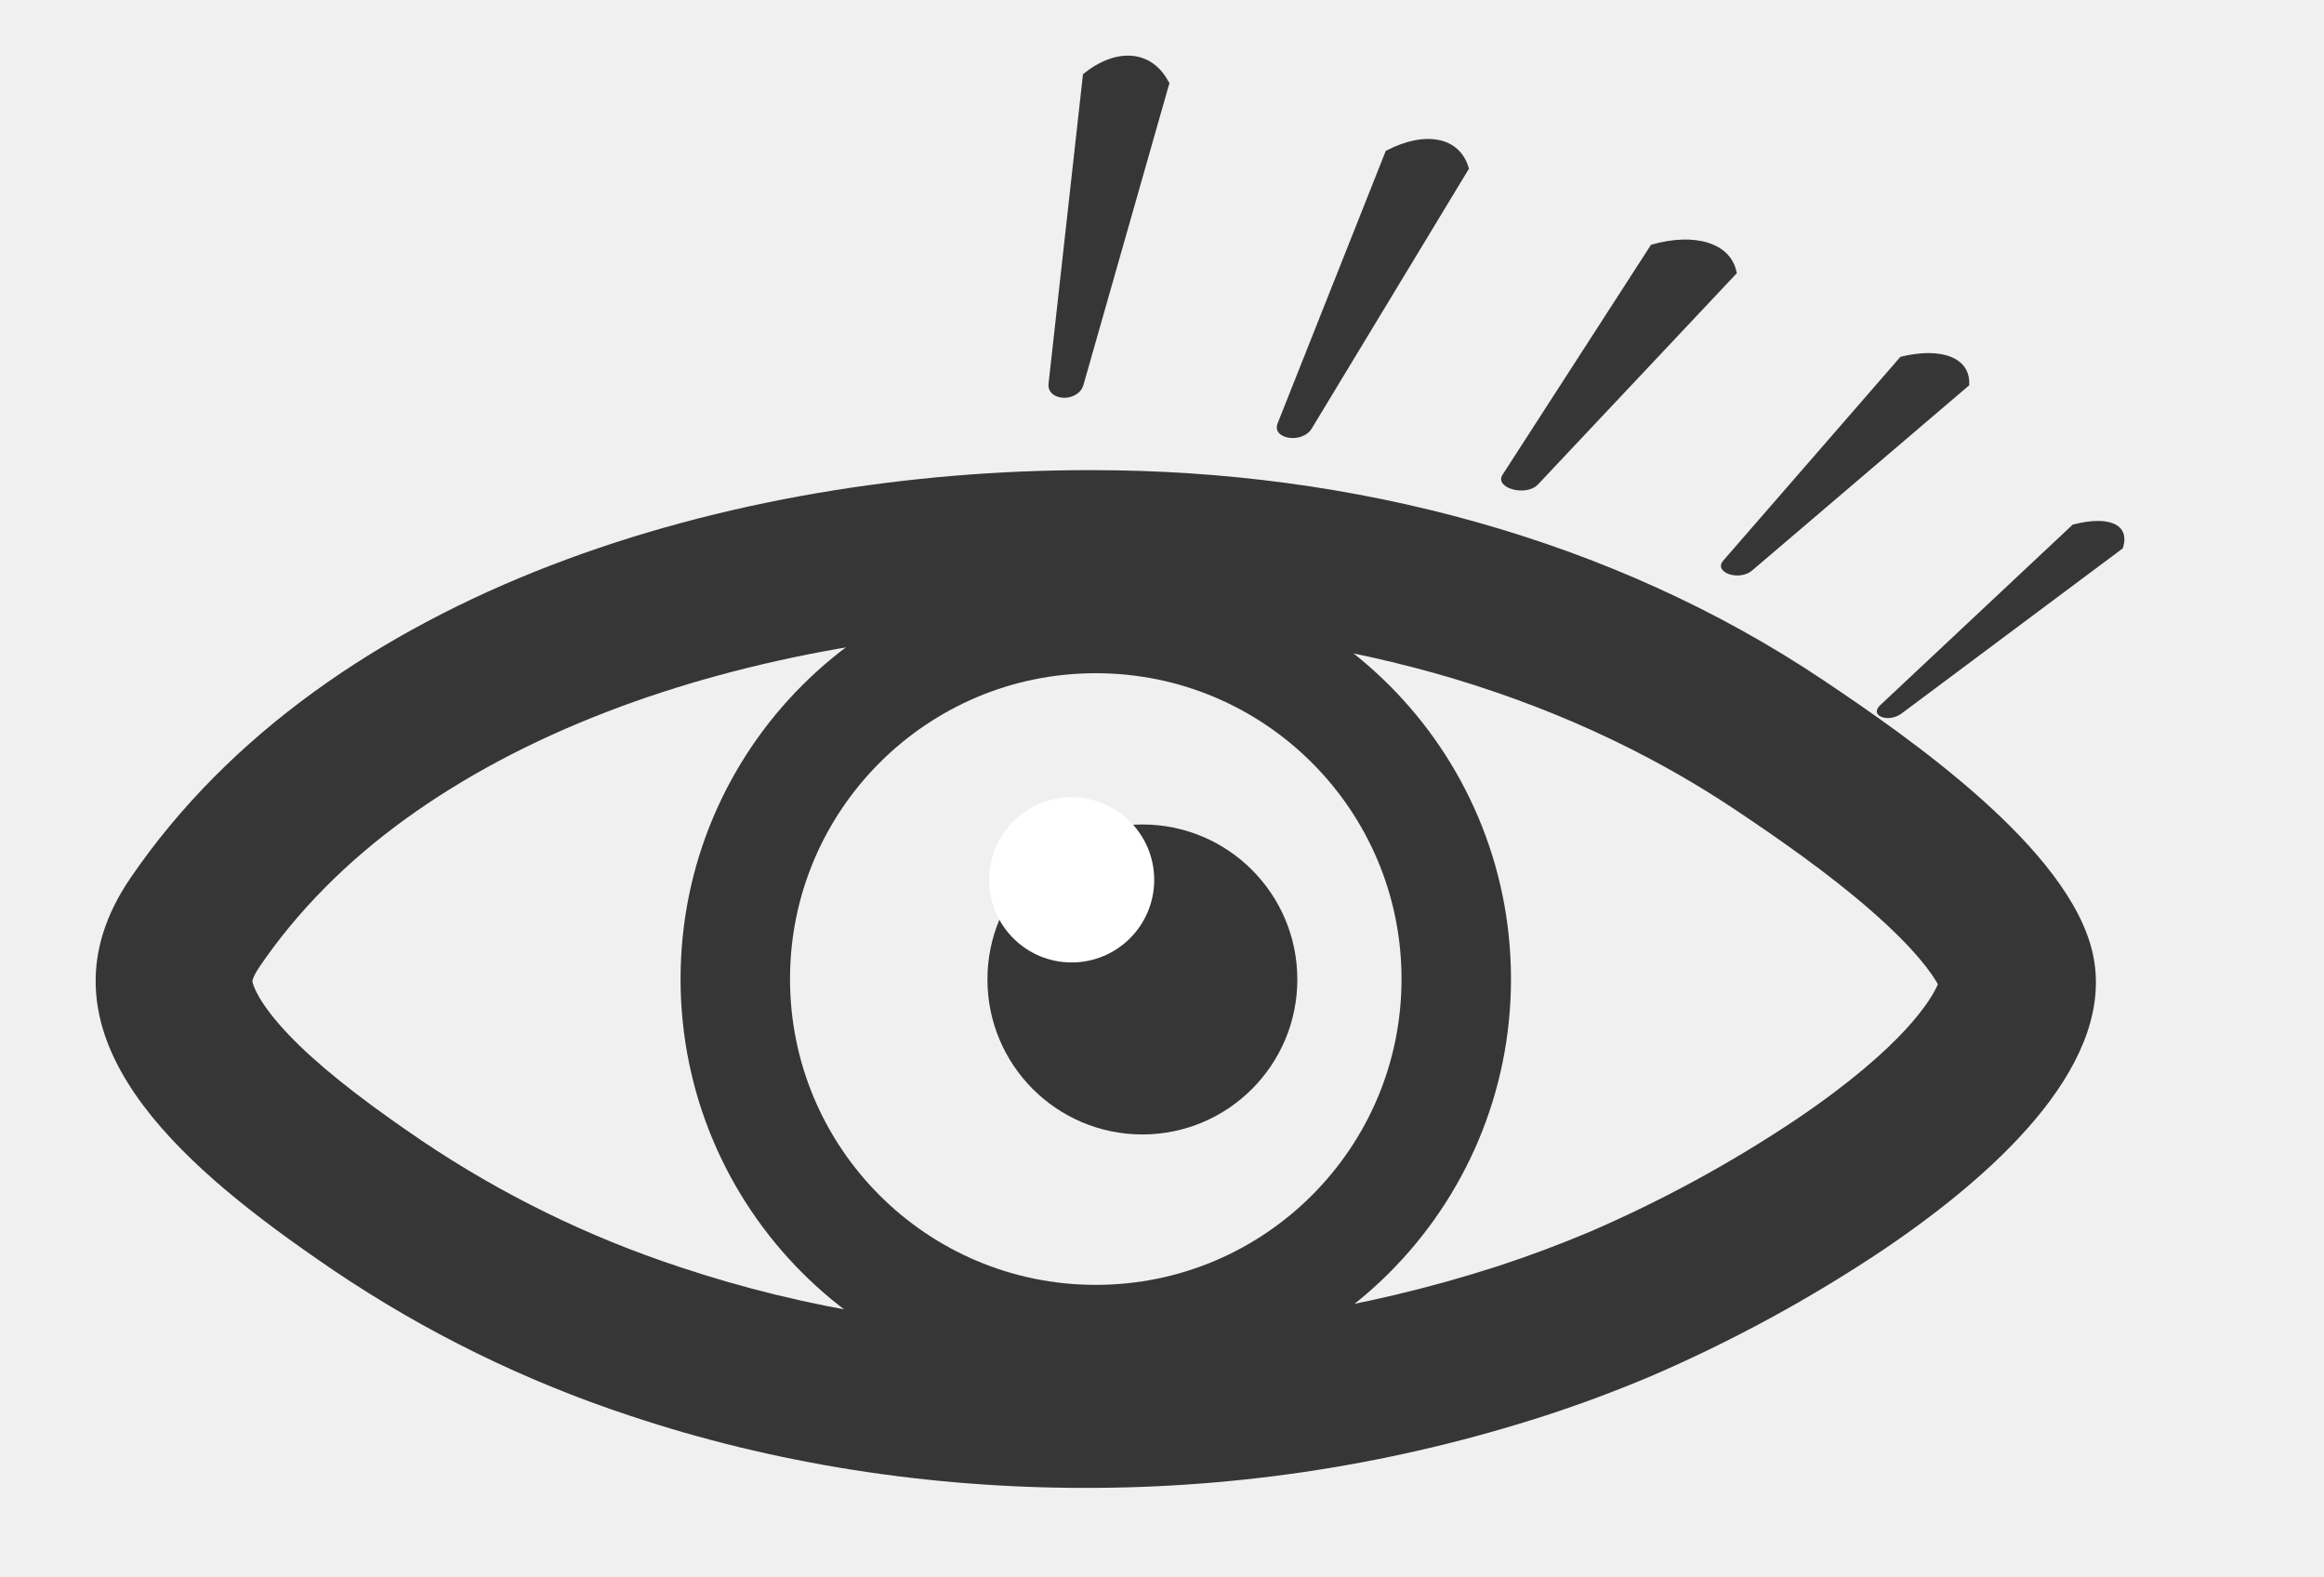
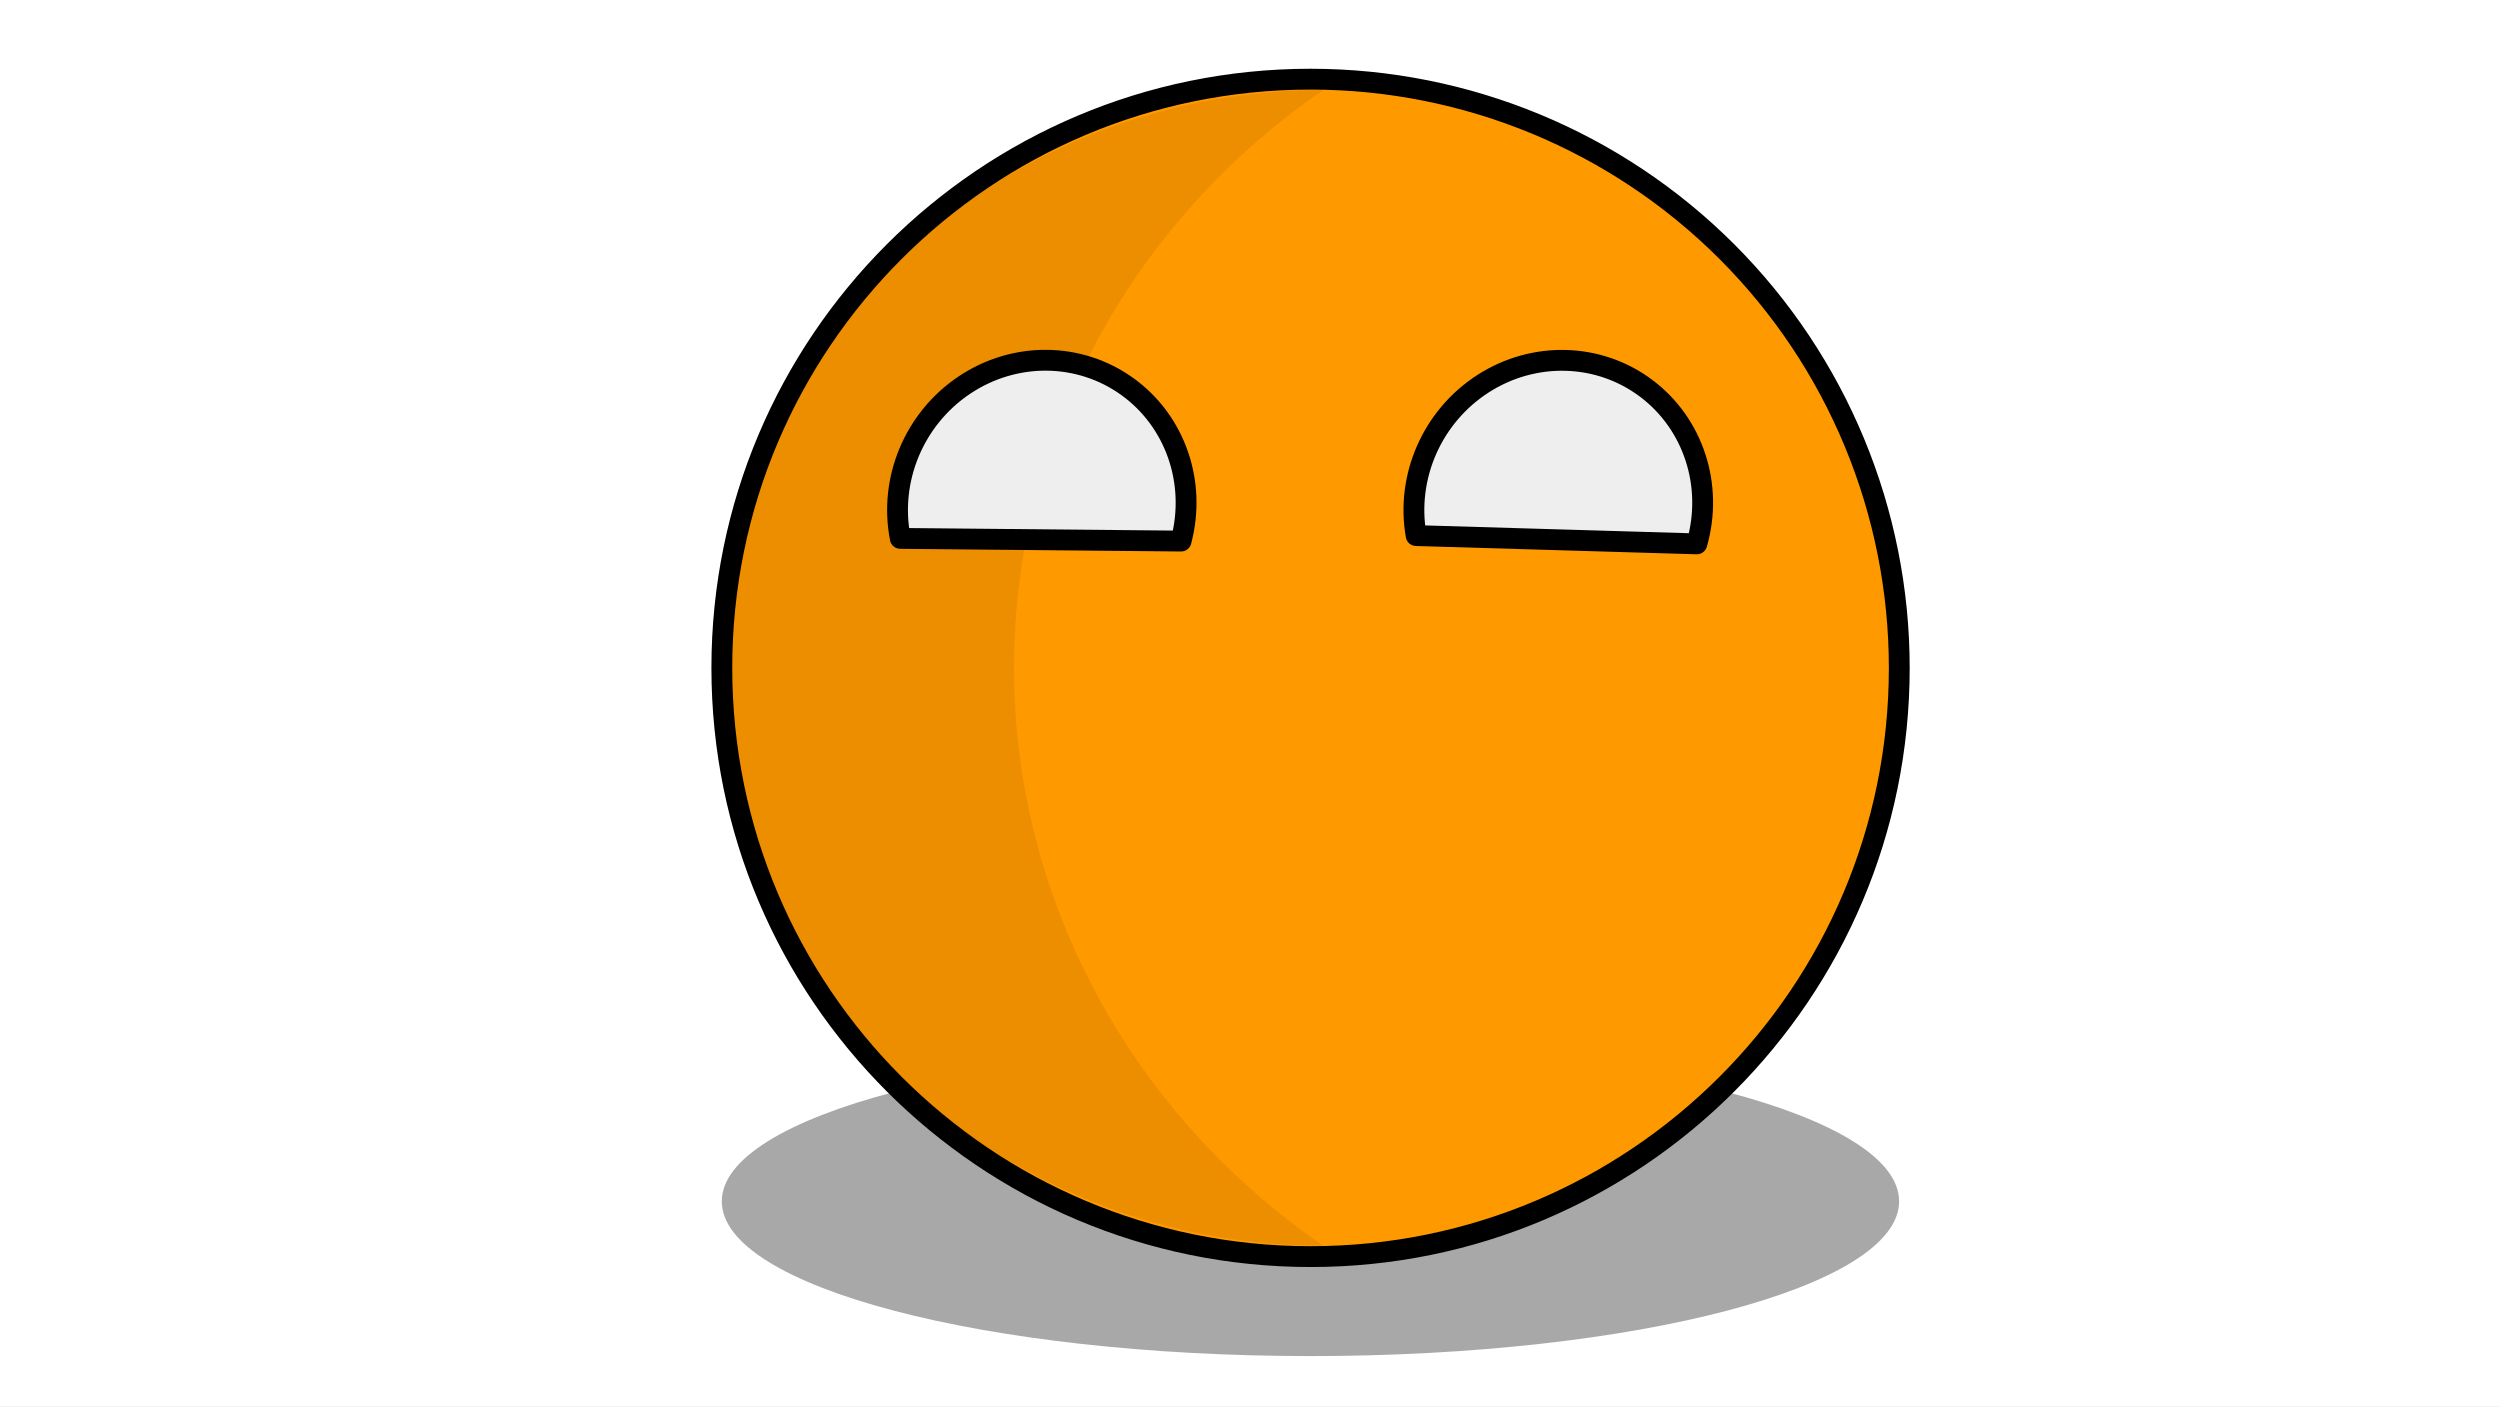
- <svg xmlns="http://www.w3.org/2000/svg" width="50" viewBox="0 0 712 483">
-   <path d="M334.63,192A386.92,386.92,0,0,1,439.27,206.1c34,9.55,65.13,23.69,92.5,42,13.1,8.77,28.25,19.28,41.33,30.69,13.93,12.15,19,19.71,20.6,22.68-1.77,4.18-9.93,18.79-43.42,41.41a396.64,396.64,0,0,1-63.11,34.36c-9.31,3.93-18.92,7.52-28.61,10.68a411,411,0,0,1-126.22,19.78c-43.44,0-85.26-6.62-124.29-19.69a321,321,0,0,1-78.77-38.58c-3.63-2.47-6.58-4.52-9.36-6.49-15.84-11.23-27.12-20.82-34.48-29.31-7.76-9-8.12-13.13-8.12-13.16s.2-1.45,2.3-4.52c11.43-16.76,26.47-32,44.69-45.17C142,238,162.74,226.93,186,218c43.43-16.74,95.84-26,147.59-26h1.06m0-48h-1.06c-108.74,0-233,36.16-293.6,124.9C9,314.21,51.29,353.15,92.16,382.13c3.39,2.4,6.77,4.74,10.1,7a368.89,368.89,0,0,0,90.55,44.43c44.41,14.87,92,22.17,139.53,22.17a456.2,456.2,0,0,0,141.15-22.16q16.49-5.38,32.33-12.07a445,445,0,0,0,71.33-38.82c37.52-25.34,71.17-58.4,64-90.66C634,260,585,226,558.48,208.25,493.84,164.94,414.47,144,334.63,144Z" style="fill:#363636" />
-   <circle cx="349.99" cy="300" r="47.47" style="fill:#363636" />
-   <circle cx="328.32" cy="269.5" r="25.29" style="fill:#fff" />
-   <path d="M650.37,167.94l-67.79,50.6c-4.05,3-10,.72-6.56-2.53l59-55.33.05,0c11.06-2.9,17.41-.06,15.41,6.89Z" style="fill:#363636" />
-   <path d="M603.32,118l-66.53,56.74c-4,3.39-12,.6-8.81-3.07l54.27-62.4h.06c12.57-3.09,21.24.33,21,8.29Z" style="fill:#363636" />
-   <path d="M532.11,83.67l-60.92,64.71c-3.64,3.87-13.51,1.11-10.84-3l45.48-70.43.07,0c13.5-3.87,24.27-.46,26.1,8.27Z" style="fill:#363636" />
-   <path d="M450.06,51.63l-48.19,79.63c-2.87,4.76-12.38,3.29-10.44-1.61l33.14-83.47.06,0c12-6.28,22.44-4.24,25.26,5Z" style="fill:#363636" />
-   <path d="M358.29,25.41l-26.35,92.47c-1.57,5.53-11.31,5.14-10.69-.42l10.54-94.72,0,0c10.17-8.34,21-7.45,26.15,2.16Z" style="fill:#363636" />
-   <circle cx="335.71" cy="299.87" r="110.44" style="fill:none;stroke:#363636;stroke-miterlimit:10;stroke-width:33.535px" />
+ <svg xmlns="http://www.w3.org/2000/svg" version="1.1" viewBox="0.0 0.0 960.0 540.0" fill="none" stroke="none" stroke-linecap="square" stroke-miterlimit="10">
+   <clipPath id="g83da850d4e_0_0.0">
+     <path d="m0 0l960.0 0l0 540.0l-960.0 0l0 -540.0z" clip-rule="nonzero" />
+   </clipPath>
+   <g clip-path="url(#g83da850d4e_0_0.0)">
+     <path fill="#ffffff" d="m0 0l960.0 0l0 540.0l-960.0 0z" fill-rule="evenodd" />
+     <path fill="#000000" fill-opacity="0.341" d="m277.165 461.318l0 0c0 -32.815 101.205 -59.417 226.047 -59.417l0 0c124.842 0 226.047 26.602 226.047 59.417l0 0c0 32.815 -101.205 59.417 -226.047 59.417l0 0c-124.842 0 -226.047 -26.602 -226.047 -59.417z" fill-rule="evenodd" />
+     <path fill="#ff9900" d="m277.184 256.468l0 0c0 -124.854 101.214 -226.068 226.068 -226.068l0 0c59.957 0 117.458 23.818 159.854 66.214c42.396 42.396 66.214 99.897 66.214 159.854l0 0c0 124.854 -101.214 226.068 -226.068 226.068l0 0c-124.854 0 -226.068 -101.214 -226.068 -226.068z" fill-rule="evenodd" />
+     <path stroke="#000000" stroke-width="8.0" stroke-linejoin="round" stroke-linecap="butt" d="m277.184 256.468l0 0c0 -124.854 101.214 -226.068 226.068 -226.068l0 0c59.957 0 117.458 23.818 159.854 66.214c42.396 42.396 66.214 99.897 66.214 159.854l0 0c0 124.854 -101.214 226.068 -226.068 226.068l0 0c-124.854 0 -226.068 -101.214 -226.068 -226.068z" fill-rule="evenodd" />
+     <path fill="#000000" fill-opacity="0.078" d="m508.061 478.325l0 0c-127.51 0 -230.877 -99.329 -230.877 -221.857c0 -122.528 103.367 -221.857 230.877 -221.857l0 0c-74.491 51.223 -118.687 133.836 -118.687 221.857c0 88.021 44.196 170.634 118.687 221.857z" fill-rule="evenodd" />
+     <path fill="#eeeeee" d="m345.712 206.742c-4.445 -22.597 5.344 -45.989 24.645 -58.891c19.301 -12.903 44.148 -12.665 62.556 0.598c18.408 13.263 26.595 36.826 20.611 59.324z" fill-rule="evenodd" />
+     <path stroke="#000000" stroke-width="8.0" stroke-linejoin="round" stroke-linecap="butt" d="m345.712 206.742c-4.445 -22.597 5.344 -45.989 24.645 -58.891c19.301 -12.903 44.148 -12.665 62.556 0.598c18.408 13.263 26.595 36.826 20.611 59.324z" fill-rule="evenodd" />
+     <path fill="#eeeeee" d="m543.798 205.663c-4.002 -22.682 6.246 -45.875 25.8 -58.391c19.554 -12.516 44.396 -11.782 62.543 1.846c18.147 13.628 25.87 37.352 19.443 59.727z" fill-rule="evenodd" />
+     <path stroke="#000000" stroke-width="8.0" stroke-linejoin="round" stroke-linecap="butt" d="m543.798 205.663c-4.002 -22.682 6.246 -45.875 25.8 -58.391c19.554 -12.516 44.396 -11.782 62.543 1.846c18.147 13.628 25.87 37.352 19.443 59.727z" fill-rule="evenodd" />
+   </g>
</svg>
